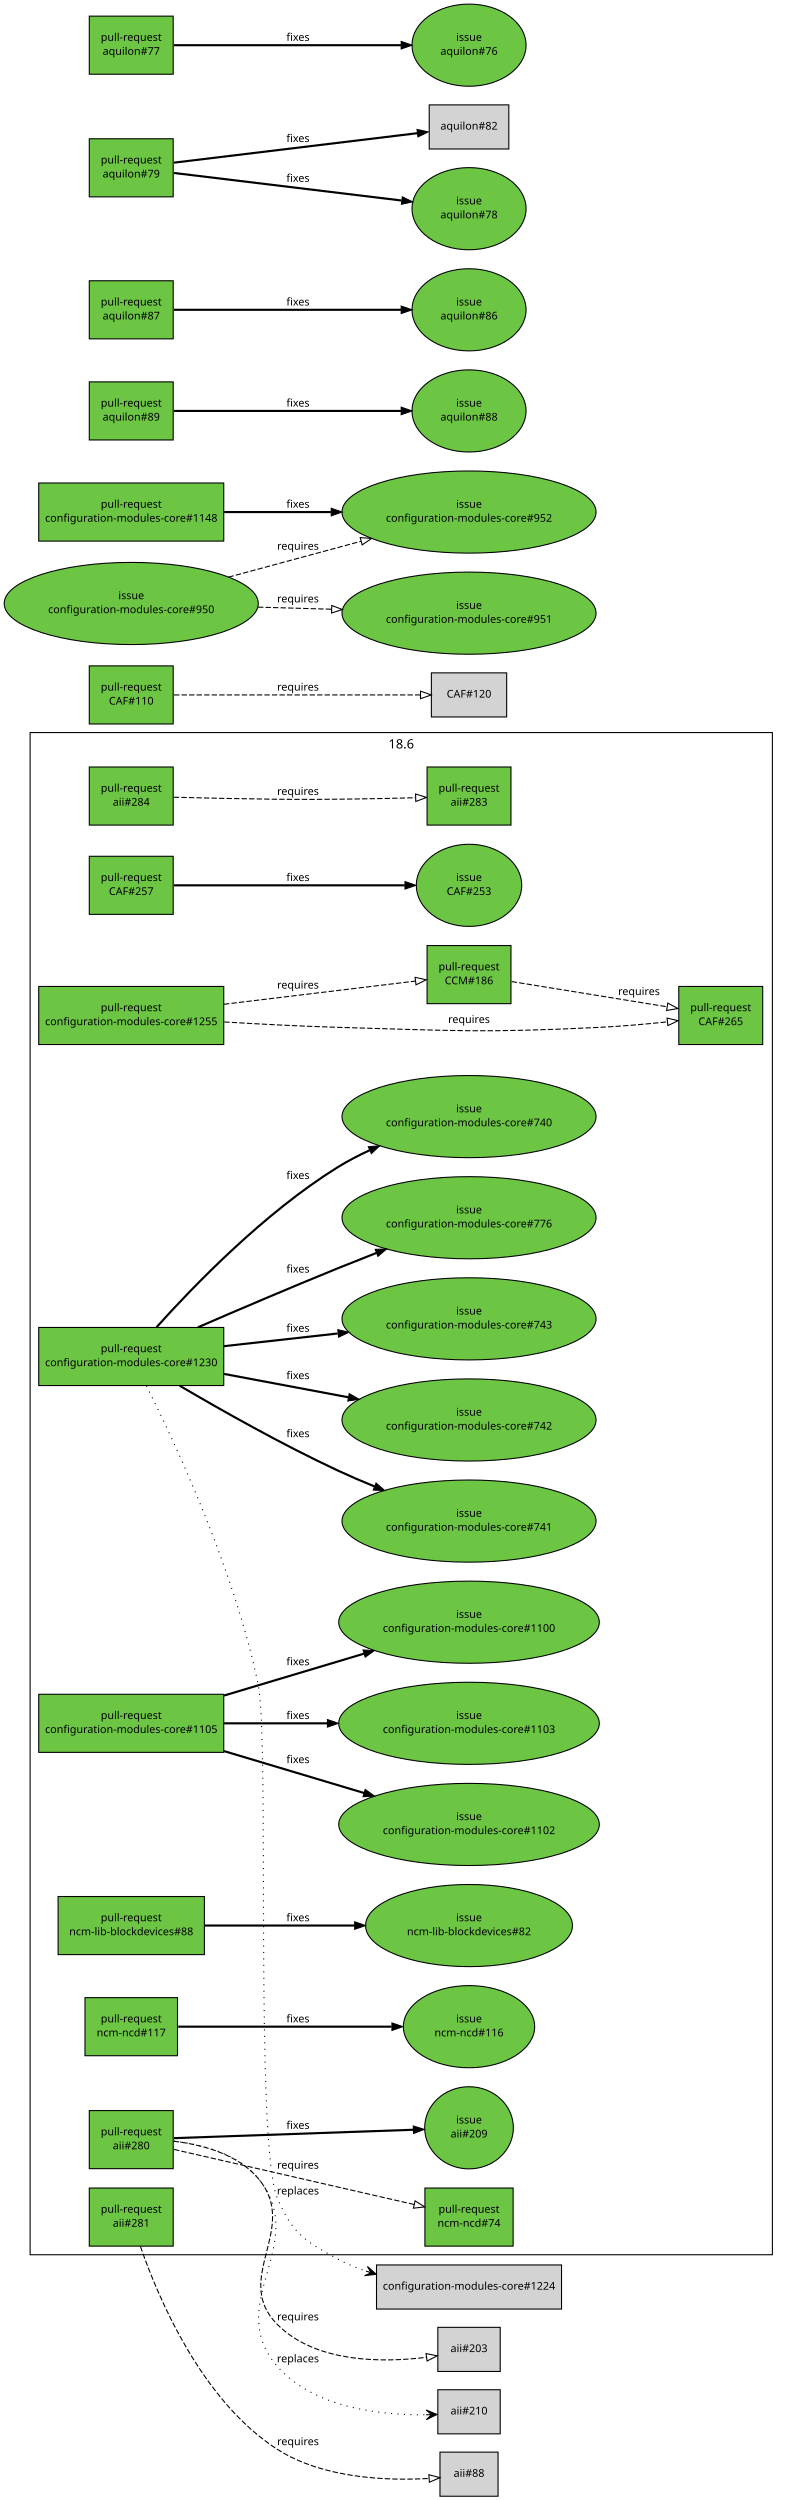
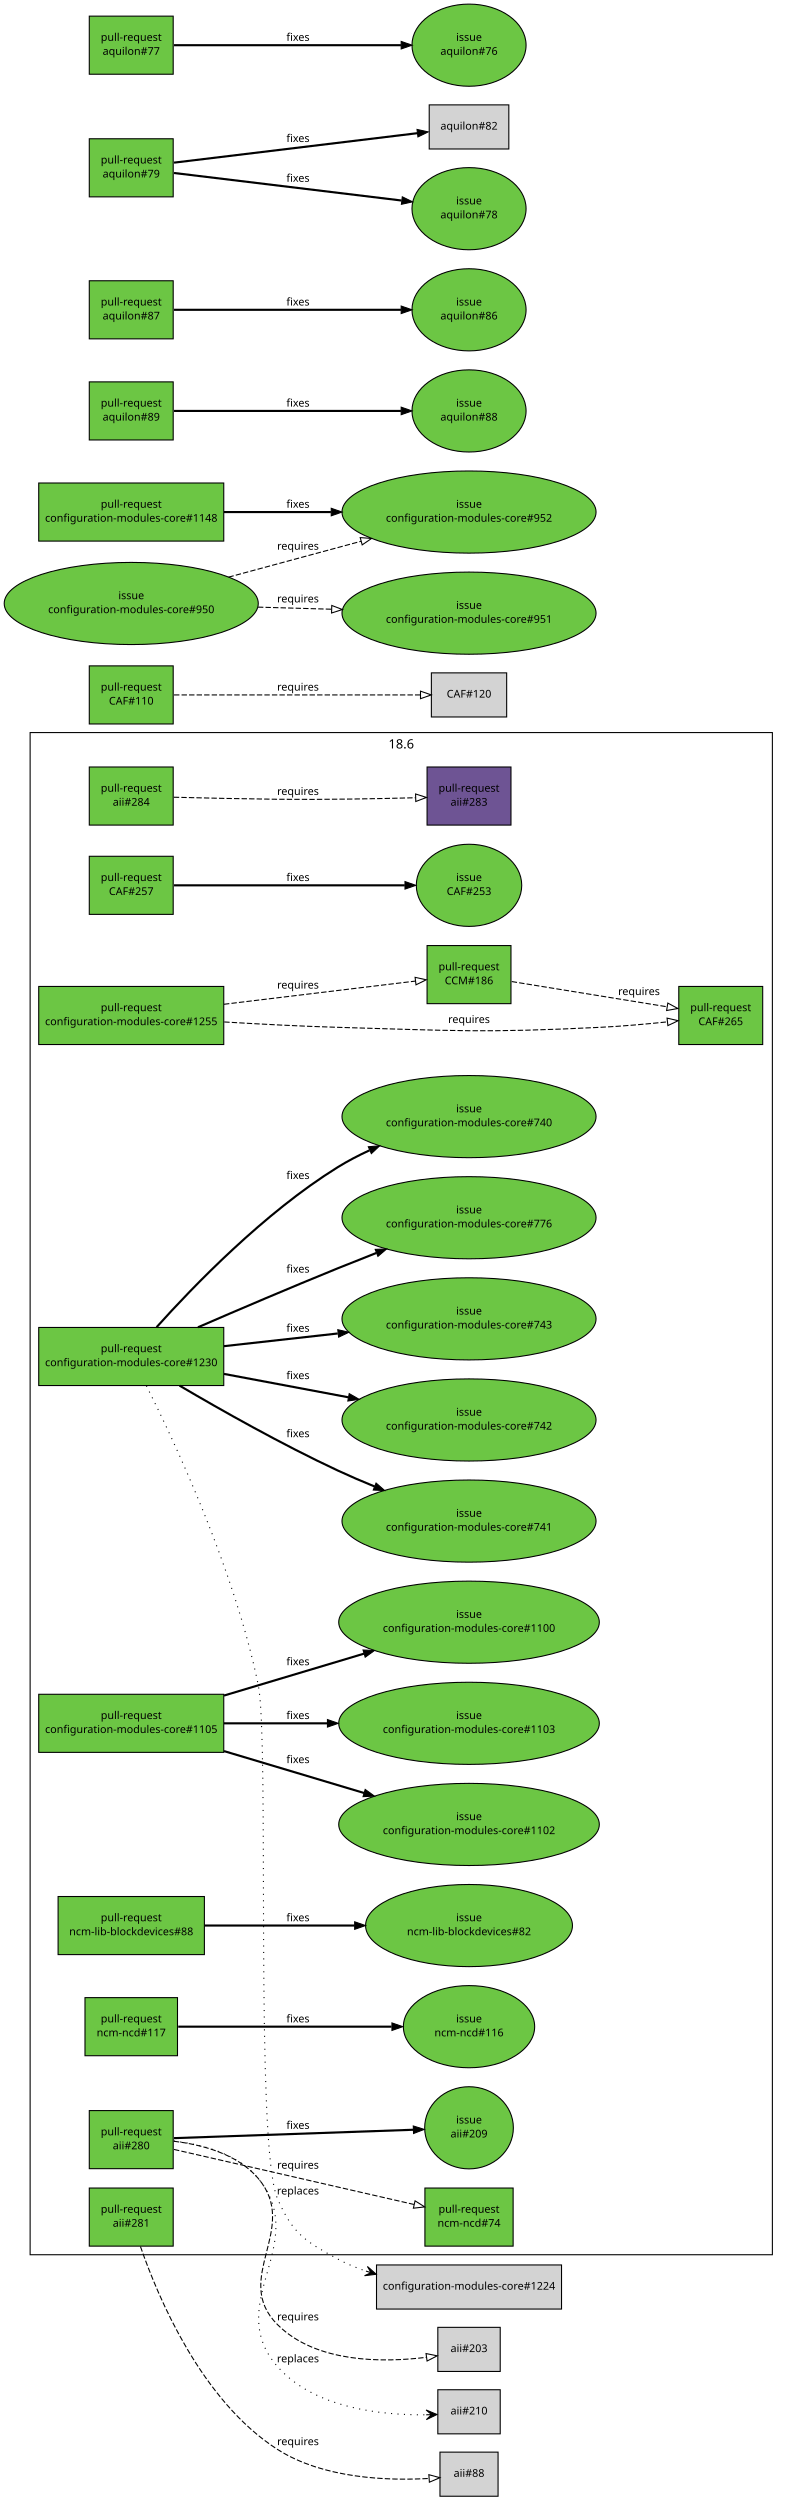
<svg xmlns="http://www.w3.org/2000/svg" xmlns:xlink="http://www.w3.org/1999/xlink" width="730pt" height="2324pt" viewBox="0.00 0.00 730.00 2324.00">
  <g id="graph1" class="graph" transform="scale(1 1) rotate(0) translate(4 2320)">
    <polygon fill="white" stroke="white" points="-4,5 -4,-2320 727,-2320 727,5 -4,5" />
    <g id="graph4" class="cluster">
      <polygon fill="none" stroke="black" points="24,-224 24,-1639 714,-1639 714,-224 24,-224" />
      <text text-anchor="middle" x="369" y="-1624.2" font-family="Sans" font-size="12.00">18.6</text>
    </g>
    <g id="node1" class="node">
      <a xlink:href="https://github.com/quattor/aii/pull/284" xlink:title=" pxelinux/ks: support ipdev: use ip configuration from ipdev device" target="_parent">
        <polygon fill="#6cc644" stroke="black" points="157,-1607 79,-1607 79,-1553 157,-1553 157,-1607" />
        <text text-anchor="middle" x="118" y="-1584" font-family="Sans" font-size="10.00">pull-request</text>
        <text text-anchor="middle" x="118" y="-1571" font-family="Sans" font-size="10.00">aii#284</text>
      </a>
    </g>
    <g id="node3" class="node">
      <a xlink:href="https://github.com/quattor/aii/pull/283" xlink:title="ks: support leavebootorder option" target="_parent">
-         <polygon fill="#6cc644" stroke="black" points="471,-1607 393,-1607 393,-1553 471,-1553 471,-1607" />
+         <polygon fill="#6e5494" stroke="black" points="471,-1607 393,-1607 393,-1553 471,-1553 471,-1607" />
        <text text-anchor="middle" x="432" y="-1584" font-family="Sans" font-size="10.00">pull-request</text>
        <text text-anchor="middle" x="432" y="-1571" font-family="Sans" font-size="10.00">aii#283</text>
      </a>
    </g>
    <g id="edge2" class="edge">
      <path fill="none" stroke="black" stroke-dasharray="5,2" d="M157.571,-1578.9C184.705,-1578.2 221.529,-1577.36 254,-1577 297.318,-1576.52 346.561,-1577.47 382.256,-1578.42" />
      <polygon fill="none" stroke="black" points="382.318,-1581.92 392.411,-1578.7 382.512,-1574.93 382.318,-1581.92" />
      <text text-anchor="middle" x="273" y="-1581" font-family="Sans" font-size="10.00">requires</text>
    </g>
    <g id="node4" class="node">
      <a xlink:href="https://github.com/quattor/aii/pull/281" xlink:title="ks: set useexisting_lv flag for el7" target="_parent">
        <polygon fill="#6cc644" stroke="black" points="157,-286 79,-286 79,-232 157,-232 157,-286" />
        <text text-anchor="middle" x="118" y="-263" font-family="Sans" font-size="10.00">pull-request</text>
        <text text-anchor="middle" x="118" y="-250" font-family="Sans" font-size="10.00">aii#281</text>
      </a>
    </g>
    <g id="node6" class="node">
      <polygon fill="lightgrey" stroke="black" points="459,-40.5 405,-40.5 405,0.5 459,0.5 459,-40.5" />
      <text text-anchor="middle" x="432" y="-17.5" font-family="Sans" font-size="10.00">aii#88</text>
    </g>
    <g id="edge4" class="edge">
      <path fill="none" stroke="black" stroke-dasharray="5,2" d="M126.569,-231.627C142.932,-184.342 183.429,-88.104 254,-43 296.478,-15.851 356.36,-13.832 394.681,-16.022" />
      <polygon fill="none" stroke="black" points="394.666,-19.529 404.886,-16.734 395.154,-12.546 394.666,-19.529" />
      <text text-anchor="middle" x="273" y="-47" font-family="Sans" font-size="10.00">requires</text>
    </g>
    <g id="node7" class="node">
      <a xlink:href="https://github.com/quattor/aii/pull/280" xlink:title="Support active configuration attribute for plugins" target="_parent">
        <polygon fill="#6cc644" stroke="black" points="157,-358 79,-358 79,-304 157,-304 157,-358" />
        <text text-anchor="middle" x="118" y="-335" font-family="Sans" font-size="10.00">pull-request</text>
        <text text-anchor="middle" x="118" y="-322" font-family="Sans" font-size="10.00">aii#280</text>
      </a>
    </g>
    <g id="node9" class="node">
      <a xlink:href="https://github.com/quattor/aii/issues/209" xlink:title="support ACTIVE_CONFIG" target="_parent">
        <ellipse fill="#6cc644" stroke="black" cx="432" cy="-342" rx="41.217" ry="38.184" />
        <text text-anchor="middle" x="432" y="-346" font-family="Sans" font-size="10.00">issue</text>
        <text text-anchor="middle" x="432" y="-333" font-family="Sans" font-size="10.00">aii#209</text>
      </a>
    </g>
    <g id="edge6" class="edge">
      <path fill="none" stroke="black" stroke-width="2" d="M157.768,-332.393C214.279,-334.373 317.868,-338.002 380.284,-340.188" />
      <polygon fill="black" stroke="black" points="380.193,-343.687 390.31,-340.54 380.438,-336.691 380.193,-343.687" />
      <text text-anchor="middle" x="273" y="-341" font-family="Sans" font-size="10.00">fixes</text>
    </g>
    <g id="node11" class="node">
      <a xlink:href="https://github.com/quattor/ncm-ncd/pull/74" xlink:title="Set the current active config as an attribute to the component" target="_parent">
        <polygon fill="#6cc644" stroke="black" points="473,-286 391,-286 391,-232 473,-232 473,-286" />
        <text text-anchor="middle" x="432" y="-263" font-family="Sans" font-size="10.00">pull-request</text>
        <text text-anchor="middle" x="432" y="-250" font-family="Sans" font-size="10.00">ncm-ncd#74</text>
      </a>
    </g>
    <g id="edge8" class="edge">
      <path fill="none" stroke="black" stroke-dasharray="5,2" d="M157.768,-321.881C214.435,-308.887 318.442,-285.039 380.801,-270.74" />
      <polygon fill="none" stroke="black" points="381.848,-274.091 390.813,-268.444 380.283,-267.268 381.848,-274.091" />
      <text text-anchor="middle" x="273" y="-304" font-family="Sans" font-size="10.00">requires</text>
    </g>
    <g id="node13" class="node">
      <polygon fill="lightgrey" stroke="black" points="461,-156.5 403,-156.5 403,-115.5 461,-115.5 461,-156.5" />
      <text text-anchor="middle" x="432" y="-133.5" font-family="Sans" font-size="10.00">aii#203</text>
    </g>
    <g id="edge10" class="edge">
      <path fill="none" stroke="black" stroke-dasharray="5,2" d="M157.634,-329.511C183.854,-326.309 216.819,-317.629 236,-295 275.425,-248.49 210.82,-202.047 254,-159 289.83,-123.281 351.813,-123.619 392.361,-128.645" />
      <polygon fill="none" stroke="black" points="392.045,-132.134 402.432,-130.043 393.008,-125.201 392.045,-132.134" />
      <text text-anchor="middle" x="273" y="-163" font-family="Sans" font-size="10.00">requires</text>
    </g>
    <g id="node15" class="node">
      <polygon fill="lightgrey" stroke="black" points="461,-98.5 403,-98.5 403,-57.5 461,-57.5 461,-98.5" />
      <text text-anchor="middle" x="432" y="-75.5" font-family="Sans" font-size="10.00">aii#210</text>
    </g>
    <g id="edge12" class="edge">
      <path fill="none" stroke="black" stroke-dasharray="1,5" d="M157.558,-329.72C183.919,-326.626 217.082,-317.988 236,-295 285.685,-234.628 202.398,-178.742 254,-120 288.121,-81.159 350.846,-74.736 391.986,-75.206" />
      <polygon fill="black" stroke="black" points="402.205,-75.468 392.093,-79.71 397.207,-75.34 392.209,-75.211 392.209,-75.211 392.209,-75.211 397.207,-75.34 392.324,-70.713 402.205,-75.468 402.205,-75.468" />
      <text text-anchor="middle" x="273" y="-124" font-family="Sans" font-size="10.00">replaces</text>
    </g>
    <g id="node16" class="node">
      <a xlink:href="https://github.com/quattor/CAF/pull/257" xlink:title="Process: run process as another user" target="_parent">
        <polygon fill="#6cc644" stroke="black" points="157,-1524 79,-1524 79,-1470 157,-1470 157,-1524" />
        <text text-anchor="middle" x="118" y="-1501" font-family="Sans" font-size="10.00">pull-request</text>
        <text text-anchor="middle" x="118" y="-1488" font-family="Sans" font-size="10.00">CAF#257</text>
      </a>
    </g>
    <g id="node18" class="node">
      <a xlink:href="https://github.com/quattor/CAF/issues/253" xlink:title="CAF::Process: Include an option to execute the command as an specific user" target="_parent">
        <ellipse fill="#6cc644" stroke="black" cx="432" cy="-1497" rx="48.998" ry="38.184" />
        <text text-anchor="middle" x="432" y="-1501" font-family="Sans" font-size="10.00">issue</text>
        <text text-anchor="middle" x="432" y="-1488" font-family="Sans" font-size="10.00">CAF#253</text>
      </a>
    </g>
    <g id="edge14" class="edge">
      <path fill="none" stroke="black" stroke-width="2" d="M157.768,-1497C211.934,-1497 309.353,-1497 372.308,-1497" />
      <polygon fill="black" stroke="black" points="372.488,-1500.5 382.488,-1497 372.488,-1493.5 372.488,-1500.5" />
      <text text-anchor="middle" x="273" y="-1501" font-family="Sans" font-size="10.00">fixes</text>
    </g>
    <g id="node19" class="node">
      <a xlink:href="https://github.com/quattor/CAF/pull/110" xlink:title="CAF::Download class: API proposal" target="_parent">
        <polygon fill="#6cc644" stroke="black" points="157,-1701 79,-1701 79,-1647 157,-1647 157,-1701" />
        <text text-anchor="middle" x="118" y="-1678" font-family="Sans" font-size="10.00">pull-request</text>
        <text text-anchor="middle" x="118" y="-1665" font-family="Sans" font-size="10.00">CAF#110</text>
      </a>
    </g>
    <g id="node21" class="node">
      <polygon fill="lightgrey" stroke="black" points="467,-1694.5 397,-1694.5 397,-1653.5 467,-1653.5 467,-1694.5" />
      <text text-anchor="middle" x="432" y="-1671.5" font-family="Sans" font-size="10.00">CAF#120</text>
    </g>
    <g id="edge16" class="edge">
      <path fill="none" stroke="black" stroke-dasharray="5,2" d="M157.768,-1674C216.269,-1674 325.221,-1674 386.719,-1674" />
      <polygon fill="none" stroke="black" points="386.897,-1677.5 396.897,-1674 386.897,-1670.5 386.897,-1677.5" />
      <text text-anchor="middle" x="273" y="-1678" font-family="Sans" font-size="10.00">requires</text>
    </g>
    <g id="node22" class="node">
      <a xlink:href="https://github.com/quattor/CCM/pull/186" xlink:title="TextRender: add support for jsonpretty type" target="_parent">
        <polygon fill="#6cc644" stroke="black" points="471,-1441 393,-1441 393,-1387 471,-1387 471,-1441" />
        <text text-anchor="middle" x="432" y="-1418" font-family="Sans" font-size="10.00">pull-request</text>
        <text text-anchor="middle" x="432" y="-1405" font-family="Sans" font-size="10.00">CCM#186</text>
      </a>
    </g>
    <g id="node24" class="node">
      <a xlink:href="https://github.com/quattor/CAF/pull/265" xlink:title="TextRender: add jsonpretty module" target="_parent">
        <polygon fill="#6cc644" stroke="black" points="705,-1403 627,-1403 627,-1349 705,-1349 705,-1403" />
        <text text-anchor="middle" x="666" y="-1380" font-family="Sans" font-size="10.00">pull-request</text>
        <text text-anchor="middle" x="666" y="-1367" font-family="Sans" font-size="10.00">CAF#265</text>
      </a>
    </g>
    <g id="edge18" class="edge">
      <path fill="none" stroke="black" stroke-dasharray="5,2" d="M471.695,-1407.55C511.531,-1401.08 573.008,-1391.1 616.117,-1384.1" />
      <polygon fill="none" stroke="black" points="616.801,-1387.54 626.11,-1382.48 615.679,-1380.63 616.801,-1387.54" />
      <text text-anchor="middle" x="590" y="-1395" font-family="Sans" font-size="10.00">requires</text>
    </g>
    <g id="node25" class="node">
      <a xlink:href="https://github.com/quattor/configuration-modules-core/pull/1255" xlink:title=" ncm-metaconfig: add irods config files" target="_parent">
        <polygon fill="#6cc644" stroke="black" points="204,-1403 32,-1403 32,-1349 204,-1349 204,-1403" />
        <text text-anchor="middle" x="118" y="-1380" font-family="Sans" font-size="10.00">pull-request</text>
        <text text-anchor="middle" x="118" y="-1367" font-family="Sans" font-size="10.00">configuration-modules-core#1255</text>
      </a>
    </g>
    <g id="edge22" class="edge">
      <path fill="none" stroke="black" stroke-dasharray="5,2" d="M204.217,-1386.43C261.388,-1393.35 334.397,-1402.19 382.136,-1407.97" />
      <polygon fill="none" stroke="black" points="381.872,-1411.46 392.22,-1409.19 382.713,-1404.51 381.872,-1411.46" />
      <text text-anchor="middle" x="273" y="-1401" font-family="Sans" font-size="10.00">requires</text>
    </g>
    <g id="edge20" class="edge">
      <path fill="none" stroke="black" stroke-dasharray="5,2" d="M204.452,-1369.99C237.462,-1367.98 275.458,-1365.99 310,-1365 418.4,-1361.9 445.685,-1359.69 554,-1365 574.429,-1366 596.879,-1368.02 616.281,-1370.06" />
      <polygon fill="none" stroke="black" points="616.098,-1373.56 626.417,-1371.16 616.851,-1366.6 616.098,-1373.56" />
      <text text-anchor="middle" x="432" y="-1369" font-family="Sans" font-size="10.00">requires</text>
    </g>
    <g id="node28" class="node">
      <a xlink:href="https://github.com/quattor/configuration-modules-core/pull/1230" xlink:title="ncm-ceph: support for luminous, bluestore, ceph-volume and per host osd deployment" target="_parent">
        <polygon fill="#6cc644" stroke="black" points="204,-1086 32,-1086 32,-1032 204,-1032 204,-1086" />
        <text text-anchor="middle" x="118" y="-1063" font-family="Sans" font-size="10.00">pull-request</text>
        <text text-anchor="middle" x="118" y="-1050" font-family="Sans" font-size="10.00">configuration-modules-core#1230</text>
      </a>
    </g>
    <g id="node30" class="node">
      <polygon fill="lightgrey" stroke="black" points="518,-214.5 346,-214.5 346,-173.5 518,-173.5 518,-214.5" />
      <text text-anchor="middle" x="432" y="-191.5" font-family="Sans" font-size="10.00">configuration-modules-core#1224</text>
    </g>
    <g id="edge24" class="edge">
      <path fill="none" stroke="black" stroke-dasharray="1,5" d="M132.104,-1031.77C158.327,-979.56 213.923,-861.041 236,-754 246.736,-701.947 232.74,-324.712 254,-276 268.079,-243.74 279.072,-236.803 310,-220 318.191,-215.55 327.078,-211.861 336.193,-208.803" />
      <polygon fill="black" stroke="black" points="345.756,-205.84 337.536,-213.098 340.98,-207.32 336.204,-208.8 336.204,-208.8 336.204,-208.8 340.98,-207.32 334.872,-204.501 345.756,-205.84 345.756,-205.84" />
      <text text-anchor="middle" x="273" y="-280" font-family="Sans" font-size="10.00">replaces</text>
    </g>
    <g id="node32" class="node">
      <a xlink:href="https://github.com/quattor/configuration-modules-core/issues/740" xlink:title="ncm-ceph: add boolean to disable osd features" target="_parent">
        <ellipse fill="#6cc644" stroke="black" cx="432" cy="-1282" rx="118.087" ry="38.184" />
        <text text-anchor="middle" x="432" y="-1286" font-family="Sans" font-size="10.00">issue</text>
        <text text-anchor="middle" x="432" y="-1273" font-family="Sans" font-size="10.00">configuration-modules-core#740</text>
      </a>
    </g>
    <g id="edge26" class="edge">
      <path fill="none" stroke="black" stroke-width="2" d="M141.557,-1086.25C175.485,-1124.07 241.585,-1192.6 310,-1235 319.232,-1240.72 329.275,-1245.95 339.504,-1250.66" />
      <polygon fill="black" stroke="black" points="338.372,-1253.99 348.932,-1254.85 341.212,-1247.59 338.372,-1253.99" />
      <text text-anchor="middle" x="273" y="-1224" font-family="Sans" font-size="10.00">fixes</text>
    </g>
    <g id="node34" class="node">
      <a xlink:href="https://github.com/quattor/configuration-modules-core/issues/741" xlink:title="ncm-ceph: check possibilities to rescale ceph in Jewel" target="_parent">
        <ellipse fill="#6cc644" stroke="black" cx="432" cy="-906" rx="118.087" ry="38.184" />
        <text text-anchor="middle" x="432" y="-910" font-family="Sans" font-size="10.00">issue</text>
        <text text-anchor="middle" x="432" y="-897" font-family="Sans" font-size="10.00">configuration-modules-core#741</text>
      </a>
    </g>
    <g id="edge28" class="edge">
      <path fill="none" stroke="black" stroke-width="2" d="M162.867,-1031.94C201.211,-1009.37 258.231,-977.124 310,-953 320.958,-947.894 332.637,-942.878 344.263,-938.135" />
      <polygon fill="black" stroke="black" points="345.59,-941.374 353.561,-934.394 342.977,-934.88 345.59,-941.374" />
      <text text-anchor="middle" x="273" y="-984" font-family="Sans" font-size="10.00">fixes</text>
    </g>
    <g id="node36" class="node">
      <a xlink:href="https://github.com/quattor/configuration-modules-core/issues/742" xlink:title="ncm-ceph: allow control over deploying admin keyrings along with ceph.conf" target="_parent">
        <ellipse fill="#6cc644" stroke="black" cx="432" cy="-1000" rx="118.087" ry="38.184" />
        <text text-anchor="middle" x="432" y="-1004" font-family="Sans" font-size="10.00">issue</text>
        <text text-anchor="middle" x="432" y="-991" font-family="Sans" font-size="10.00">configuration-modules-core#742</text>
      </a>
    </g>
    <g id="edge30" class="edge">
      <path fill="none" stroke="black" stroke-width="2" d="M204.217,-1042.8C239.883,-1036.1 281.712,-1028.24 319.725,-1021.1" />
      <polygon fill="black" stroke="black" points="320.636,-1024.49 329.818,-1019.2 319.343,-1017.61 320.636,-1024.49" />
      <text text-anchor="middle" x="273" y="-1038" font-family="Sans" font-size="10.00">fixes</text>
    </g>
    <g id="node38" class="node">
      <a xlink:href="https://github.com/quattor/configuration-modules-core/issues/743" xlink:title="ncm-ceph: check admin keyring is current before running ceph-deploy admin" target="_parent">
        <ellipse fill="#6cc644" stroke="black" cx="432" cy="-1094" rx="118.087" ry="38.184" />
        <text text-anchor="middle" x="432" y="-1098" font-family="Sans" font-size="10.00">issue</text>
        <text text-anchor="middle" x="432" y="-1085" font-family="Sans" font-size="10.00">configuration-modules-core#743</text>
      </a>
    </g>
    <g id="edge32" class="edge">
      <path fill="none" stroke="black" stroke-width="2" d="M204.217,-1068.61C236.853,-1072.25 274.649,-1076.46 309.96,-1080.4" />
      <polygon fill="black" stroke="black" points="310.011,-1083.92 320.337,-1081.55 310.787,-1076.97 310.011,-1083.92" />
      <text text-anchor="middle" x="273" y="-1082" font-family="Sans" font-size="10.00">fixes</text>
    </g>
    <g id="node40" class="node">
      <a xlink:href="https://github.com/quattor/configuration-modules-core/issues/776" xlink:title="ncm-ceph: ceph mds stat output redesigned on Jewel" target="_parent">
        <ellipse fill="#6cc644" stroke="black" cx="432" cy="-1188" rx="118.087" ry="38.184" />
        <text text-anchor="middle" x="432" y="-1192" font-family="Sans" font-size="10.00">issue</text>
        <text text-anchor="middle" x="432" y="-1179" font-family="Sans" font-size="10.00">configuration-modules-core#776</text>
      </a>
    </g>
    <g id="edge34" class="edge">
      <path fill="none" stroke="black" stroke-width="2" d="M180.021,-1086.16C217.512,-1102.41 266.341,-1123.27 310,-1141 321.533,-1145.68 333.724,-1150.52 345.76,-1155.22" />
      <polygon fill="black" stroke="black" points="344.777,-1158.59 355.365,-1158.96 347.317,-1152.07 344.777,-1158.59" />
      <text text-anchor="middle" x="273" y="-1137" font-family="Sans" font-size="10.00">fixes</text>
    </g>
    <g id="node41" class="node">
      <a xlink:href="https://github.com/quattor/configuration-modules-core/pull/1105" xlink:title="ncm-authconfig: fix krb5_realm, user_object_class and newline between ldap_krb5_canonicalize and ldap_krb5_realm" target="_parent">
        <polygon fill="#6cc644" stroke="black" points="204,-745 32,-745 32,-691 204,-691 204,-745" />
        <text text-anchor="middle" x="118" y="-722" font-family="Sans" font-size="10.00">pull-request</text>
        <text text-anchor="middle" x="118" y="-709" font-family="Sans" font-size="10.00">configuration-modules-core#1105</text>
      </a>
    </g>
    <g id="node43" class="node">
      <a xlink:href="https://github.com/quattor/configuration-modules-core/issues/1100" xlink:title="ncm-authconfig : no newline after krb5_canonicalize option" target="_parent">
        <ellipse fill="#6cc644" stroke="black" cx="432" cy="-812" rx="121.122" ry="38.184" />
        <text text-anchor="middle" x="432" y="-816" font-family="Sans" font-size="10.00">issue</text>
        <text text-anchor="middle" x="432" y="-803" font-family="Sans" font-size="10.00">configuration-modules-core#1100</text>
      </a>
    </g>
    <g id="edge36" class="edge">
      <path fill="none" stroke="black" stroke-width="2" d="M204.217,-743.81C244.557,-755.887 292.783,-770.324 334.453,-782.798" />
      <polygon fill="black" stroke="black" points="333.48,-786.16 344.064,-785.675 335.488,-779.454 333.48,-786.16" />
      <text text-anchor="middle" x="273" y="-772" font-family="Sans" font-size="10.00">fixes</text>
    </g>
    <g id="node45" class="node">
      <a xlink:href="https://github.com/quattor/configuration-modules-core/issues/1102" xlink:title="ncm-authconfig: There is no " target="_parent">
        <ellipse fill="#6cc644" stroke="black" cx="432" cy="-624" rx="121.122" ry="38.184" />
        <text text-anchor="middle" x="432" y="-628" font-family="Sans" font-size="10.00">issue</text>
        <text text-anchor="middle" x="432" y="-615" font-family="Sans" font-size="10.00">configuration-modules-core#1102</text>
      </a>
    </g>
    <g id="edge38" class="edge">
      <path fill="none" stroke="black" stroke-width="2" d="M204.217,-692.19C244.557,-680.113 292.783,-665.676 334.453,-653.202" />
      <polygon fill="black" stroke="black" points="335.488,-656.546 344.064,-650.325 333.48,-649.84 335.488,-656.546" />
      <text text-anchor="middle" x="273" y="-681" font-family="Sans" font-size="10.00">fixes</text>
    </g>
    <g id="node47" class="node">
      <a xlink:href="https://github.com/quattor/configuration-modules-core/issues/1103" xlink:title="ncm-authconfig: krb5_realm = ARRAY(0x39a5830)" target="_parent">
        <ellipse fill="#6cc644" stroke="black" cx="432" cy="-718" rx="121.122" ry="38.184" />
        <text text-anchor="middle" x="432" y="-722" font-family="Sans" font-size="10.00">issue</text>
        <text text-anchor="middle" x="432" y="-709" font-family="Sans" font-size="10.00">configuration-modules-core#1103</text>
      </a>
    </g>
    <g id="edge40" class="edge">
      <path fill="none" stroke="black" stroke-width="2" d="M204.217,-718C233.916,-718 267.888,-718 300.372,-718" />
      <polygon fill="black" stroke="black" points="300.399,-721.5 310.399,-718 300.399,-714.5 300.399,-721.5" />
      <text text-anchor="middle" x="273" y="-722" font-family="Sans" font-size="10.00">fixes</text>
    </g>
    <g id="node48" class="node">
      <a xlink:href="https://github.com/quattor/configuration-modules-core/pull/1148" xlink:title="ncm-spma: Remove support from groups from spma yumng backend" target="_parent">
        <polygon fill="#6cc644" stroke="black" points="204,-1871 32,-1871 32,-1817 204,-1817 204,-1871" />
        <text text-anchor="middle" x="118" y="-1848" font-family="Sans" font-size="10.00">pull-request</text>
        <text text-anchor="middle" x="118" y="-1835" font-family="Sans" font-size="10.00">configuration-modules-core#1148</text>
      </a>
    </g>
    <g id="node50" class="node">
      <a xlink:href="https://github.com/quattor/configuration-modules-core/issues/952" xlink:title="ncm-spma (yumng): Remove support for package groups" target="_parent">
        <ellipse fill="#6cc644" stroke="black" cx="432" cy="-1844" rx="118.087" ry="38.184" />
        <text text-anchor="middle" x="432" y="-1848" font-family="Sans" font-size="10.00">issue</text>
        <text text-anchor="middle" x="432" y="-1835" font-family="Sans" font-size="10.00">configuration-modules-core#952</text>
      </a>
    </g>
    <g id="edge42" class="edge">
      <path fill="none" stroke="black" stroke-width="2" d="M204.217,-1844C234.903,-1844 270.151,-1844 303.606,-1844" />
      <polygon fill="black" stroke="black" points="303.924,-1847.5 313.924,-1844 303.924,-1840.5 303.924,-1847.5" />
      <text text-anchor="middle" x="273" y="-1848" font-family="Sans" font-size="10.00">fixes</text>
    </g>
    <g id="node51" class="node">
      <a xlink:href="https://github.com/quattor/configuration-modules-core/issues/950" xlink:title="ncm-spma: Remove support for package groups from yum backends" target="_parent">
        <ellipse fill="#6cc644" stroke="black" cx="118" cy="-1759" rx="118.087" ry="38.184" />
        <text text-anchor="middle" x="118" y="-1763" font-family="Sans" font-size="10.00">issue</text>
        <text text-anchor="middle" x="118" y="-1750" font-family="Sans" font-size="10.00">configuration-modules-core#950</text>
      </a>
    </g>
    <g id="edge46" class="edge">
      <path fill="none" stroke="black" stroke-dasharray="5,2" d="M208.401,-1783.47C246.98,-1793.92 292.147,-1806.14 331.747,-1816.86" />
      <polygon fill="none" stroke="black" points="330.855,-1820.25 341.422,-1819.48 332.684,-1813.49 330.855,-1820.25" />
      <text text-anchor="middle" x="273" y="-1809" font-family="Sans" font-size="10.00">requires</text>
    </g>
    <g id="node53" class="node">
      <a xlink:href="https://github.com/quattor/configuration-modules-core/issues/951" xlink:title="ncm-spma (yum): Remove support for package groups" target="_parent">
        <ellipse fill="#6cc644" stroke="black" cx="432" cy="-1750" rx="118.087" ry="38.184" />
        <text text-anchor="middle" x="432" y="-1754" font-family="Sans" font-size="10.00">issue</text>
        <text text-anchor="middle" x="432" y="-1741" font-family="Sans" font-size="10.00">configuration-modules-core#951</text>
      </a>
    </g>
    <g id="edge44" class="edge">
      <path fill="none" stroke="black" stroke-dasharray="5,2" d="M235.815,-1755.62C258.074,-1754.99 281.456,-1754.31 304.01,-1753.67" />
      <polygon fill="none" stroke="black" points="304.412,-1757.16 314.308,-1753.37 304.212,-1750.16 304.412,-1757.16" />
      <text text-anchor="middle" x="273" y="-1760" font-family="Sans" font-size="10.00">requires</text>
    </g>
    <g id="node55" class="node">
      <a xlink:href="https://github.com/quattor/ncm-lib-blockdevices/pull/88" xlink:title="LV: add useexisting_lv flag and support useexisting option in ks" target="_parent">
        <polygon fill="#6cc644" stroke="black" points="186,-557 50,-557 50,-503 186,-503 186,-557" />
        <text text-anchor="middle" x="118" y="-534" font-family="Sans" font-size="10.00">pull-request</text>
        <text text-anchor="middle" x="118" y="-521" font-family="Sans" font-size="10.00">ncm-lib-blockdevices#88</text>
      </a>
    </g>
    <g id="node57" class="node">
      <a xlink:href="https://github.com/quattor/ncm-lib-blockdevices/issues/82" xlink:title="kickstart configuration of logvol is incomplete on SL7" target="_parent">
        <ellipse fill="#6cc644" stroke="black" cx="432" cy="-530" rx="96.166" ry="38.184" />
        <text text-anchor="middle" x="432" y="-534" font-family="Sans" font-size="10.00">issue</text>
        <text text-anchor="middle" x="432" y="-521" font-family="Sans" font-size="10.00">ncm-lib-blockdevices#82</text>
      </a>
    </g>
    <g id="edge48" class="edge">
      <path fill="none" stroke="black" stroke-width="2" d="M186.133,-530C226.883,-530 279.543,-530 325.667,-530" />
      <polygon fill="black" stroke="black" points="325.708,-533.5 335.708,-530 325.708,-526.5 325.708,-533.5" />
      <text text-anchor="middle" x="273" y="-534" font-family="Sans" font-size="10.00">fixes</text>
    </g>
    <g id="node58" class="node">
      <a xlink:href="https://github.com/quattor/ncm-ncd/pull/117" xlink:title="Allow component modules to be loaded from any path" target="_parent">
        <polygon fill="#6cc644" stroke="black" points="161,-463 75,-463 75,-409 161,-409 161,-463" />
        <text text-anchor="middle" x="118" y="-440" font-family="Sans" font-size="10.00">pull-request</text>
        <text text-anchor="middle" x="118" y="-427" font-family="Sans" font-size="10.00">ncm-ncd#117</text>
      </a>
    </g>
    <g id="node60" class="node">
      <a xlink:href="https://github.com/quattor/ncm-ncd/issues/116" xlink:title="hasFile() prevents component modules from being relocated" target="_parent">
        <ellipse fill="#6cc644" stroke="black" cx="432" cy="-436" rx="61.018" ry="38.184" />
        <text text-anchor="middle" x="432" y="-440" font-family="Sans" font-size="10.00">issue</text>
        <text text-anchor="middle" x="432" y="-427" font-family="Sans" font-size="10.00">ncm-ncd#116</text>
      </a>
    </g>
    <g id="edge50" class="edge">
      <path fill="none" stroke="black" stroke-width="2" d="M161.66,-436C212.954,-436 298.809,-436 360.001,-436" />
      <polygon fill="black" stroke="black" points="360.362,-439.5 370.362,-436 360.362,-432.5 360.362,-439.5" />
      <text text-anchor="middle" x="273" y="-440" font-family="Sans" font-size="10.00">fixes</text>
    </g>
    <g id="node61" class="node">
      <a xlink:href="https://github.com/quattor/aquilon/pull/89" xlink:title="Broker: pass archetype to the object profile" target="_parent">
        <polygon fill="#6cc644" stroke="black" points="157,-1965 79,-1965 79,-1911 157,-1911 157,-1965" />
        <text text-anchor="middle" x="118" y="-1942" font-family="Sans" font-size="10.00">pull-request</text>
        <text text-anchor="middle" x="118" y="-1929" font-family="Sans" font-size="10.00">aquilon#89</text>
      </a>
    </g>
    <g id="node63" class="node">
      <a xlink:href="https://github.com/quattor/aquilon/issues/88" xlink:title="1.12.58: the broker should pass the archetype to the object template" target="_parent">
        <ellipse fill="#6cc644" stroke="black" cx="432" cy="-1938" rx="53.033" ry="38.184" />
        <text text-anchor="middle" x="432" y="-1942" font-family="Sans" font-size="10.00">issue</text>
        <text text-anchor="middle" x="432" y="-1929" font-family="Sans" font-size="10.00">aquilon#88</text>
      </a>
    </g>
    <g id="edge52" class="edge">
      <path fill="none" stroke="black" stroke-width="2" d="M157.768,-1938C210.918,-1938 305.713,-1938 368.729,-1938" />
      <polygon fill="black" stroke="black" points="368.945,-1941.5 378.945,-1938 368.945,-1934.5 368.945,-1941.5" />
      <text text-anchor="middle" x="273" y="-1942" font-family="Sans" font-size="10.00">fixes</text>
    </g>
    <g id="node64" class="node">
      <a xlink:href="https://github.com/quattor/aquilon/pull/87" xlink:title="Plenary template adjustment to fix the template library support" target="_parent">
        <polygon fill="#6cc644" stroke="black" points="157,-2059 79,-2059 79,-2005 157,-2005 157,-2059" />
        <text text-anchor="middle" x="118" y="-2036" font-family="Sans" font-size="10.00">pull-request</text>
        <text text-anchor="middle" x="118" y="-2023" font-family="Sans" font-size="10.00">aquilon#87</text>
      </a>
    </g>
    <g id="node66" class="node">
      <a xlink:href="https://github.com/quattor/aquilon/issues/86" xlink:title="1.12.58: profile prolog template needed to define the LOADPATH" target="_parent">
        <ellipse fill="#6cc644" stroke="black" cx="432" cy="-2032" rx="53.033" ry="38.184" />
        <text text-anchor="middle" x="432" y="-2036" font-family="Sans" font-size="10.00">issue</text>
        <text text-anchor="middle" x="432" y="-2023" font-family="Sans" font-size="10.00">aquilon#86</text>
      </a>
    </g>
    <g id="edge54" class="edge">
      <path fill="none" stroke="black" stroke-width="2" d="M157.768,-2032C210.918,-2032 305.713,-2032 368.729,-2032" />
      <polygon fill="black" stroke="black" points="368.945,-2035.5 378.945,-2032 368.945,-2028.5 368.945,-2035.5" />
      <text text-anchor="middle" x="273" y="-2036" font-family="Sans" font-size="10.00">fixes</text>
    </g>
    <g id="node67" class="node">
      <a xlink:href="https://github.com/quattor/aquilon/pull/79" xlink:title="aqd.conf.noms: update inappropriate defaults" target="_parent">
        <polygon fill="#6cc644" stroke="black" points="157,-2191 79,-2191 79,-2137 157,-2137 157,-2191" />
        <text text-anchor="middle" x="118" y="-2168" font-family="Sans" font-size="10.00">pull-request</text>
        <text text-anchor="middle" x="118" y="-2155" font-family="Sans" font-size="10.00">aquilon#79</text>
      </a>
    </g>
    <g id="node69" class="node">
      <a xlink:href="https://github.com/quattor/aquilon/issues/78" xlink:title="Wrong ant_home provided in aqd.conf.noms" target="_parent">
        <ellipse fill="#6cc644" stroke="black" cx="432" cy="-2126" rx="53.033" ry="38.184" />
        <text text-anchor="middle" x="432" y="-2130" font-family="Sans" font-size="10.00">issue</text>
        <text text-anchor="middle" x="432" y="-2117" font-family="Sans" font-size="10.00">aquilon#78</text>
      </a>
    </g>
    <g id="edge56" class="edge">
      <path fill="none" stroke="black" stroke-width="2" d="M157.768,-2159.19C211.074,-2152.74 306.271,-2141.22 369.284,-2133.59" />
      <polygon fill="black" stroke="black" points="369.989,-2137.03 379.496,-2132.35 369.148,-2130.08 369.989,-2137.03" />
      <text text-anchor="middle" x="273" y="-2151" font-family="Sans" font-size="10.00">fixes</text>
    </g>
    <g id="node71" class="node">
      <polygon fill="lightgrey" stroke="black" points="469,-2222.5 395,-2222.5 395,-2181.5 469,-2181.5 469,-2222.5" />
      <text text-anchor="middle" x="432" y="-2199.5" font-family="Sans" font-size="10.00">aquilon#82</text>
    </g>
    <g id="edge58" class="edge">
      <path fill="none" stroke="black" stroke-width="2" d="M157.768,-2168.81C215.333,-2175.78 321.747,-2188.66 383.731,-2196.16" />
      <polygon fill="black" stroke="black" points="383.676,-2199.68 394.024,-2197.4 384.517,-2192.73 383.676,-2199.68" />
      <text text-anchor="middle" x="273" y="-2188" font-family="Sans" font-size="10.00">fixes</text>
    </g>
    <g id="node72" class="node">
      <a xlink:href="https://github.com/quattor/aquilon/pull/77" xlink:title="aqd:py: ensure that notifyd uses the same Python interpreter as aqd" target="_parent">
        <polygon fill="#6cc644" stroke="black" points="157,-2305 79,-2305 79,-2251 157,-2251 157,-2305" />
        <text text-anchor="middle" x="118" y="-2282" font-family="Sans" font-size="10.00">pull-request</text>
        <text text-anchor="middle" x="118" y="-2269" font-family="Sans" font-size="10.00">aquilon#77</text>
      </a>
    </g>
    <g id="node74" class="node">
      <a xlink:href="https://github.com/quattor/aquilon/issues/76" xlink:title="notifyd should be started with the same interpreter as aqd" target="_parent">
        <ellipse fill="#6cc644" stroke="black" cx="432" cy="-2278" rx="53.033" ry="38.184" />
        <text text-anchor="middle" x="432" y="-2282" font-family="Sans" font-size="10.00">issue</text>
        <text text-anchor="middle" x="432" y="-2269" font-family="Sans" font-size="10.00">aquilon#76</text>
      </a>
    </g>
    <g id="edge60" class="edge">
      <path fill="none" stroke="black" stroke-width="2" d="M157.768,-2278C210.918,-2278 305.713,-2278 368.729,-2278" />
      <polygon fill="black" stroke="black" points="368.945,-2281.5 378.945,-2278 368.945,-2274.5 368.945,-2281.5" />
      <text text-anchor="middle" x="273" y="-2282" font-family="Sans" font-size="10.00">fixes</text>
    </g>
  </g>
</svg>
